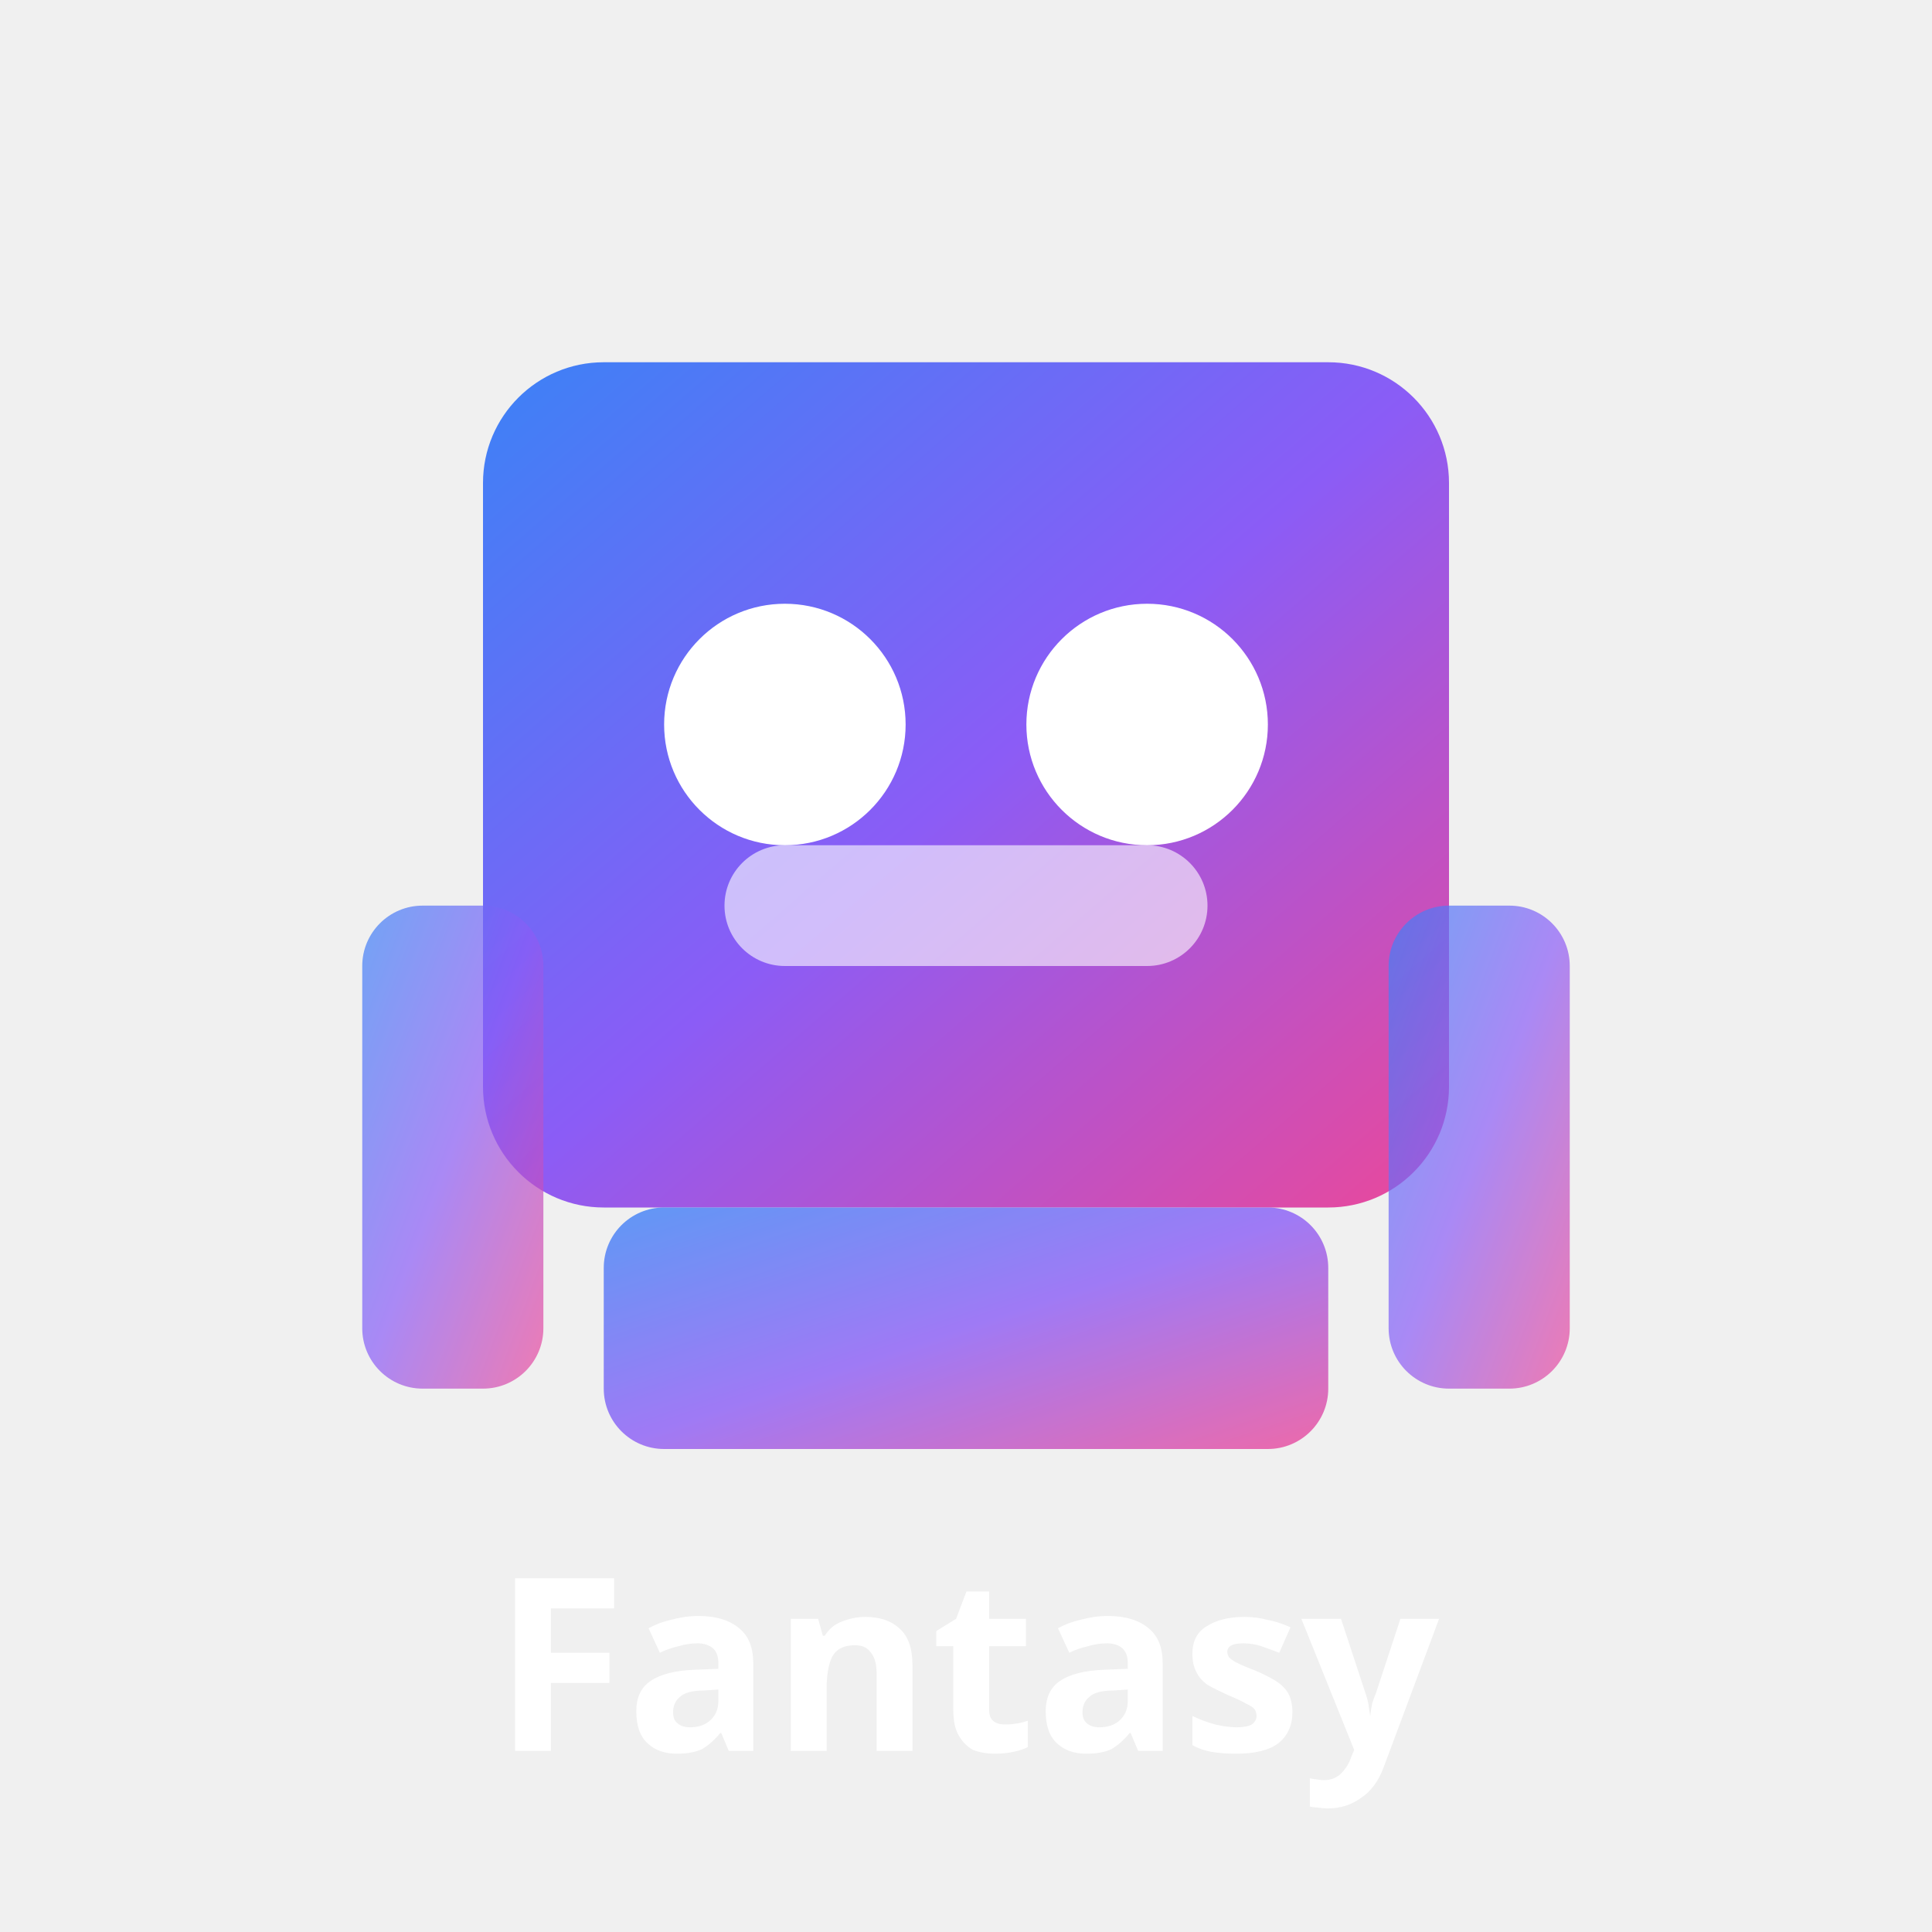
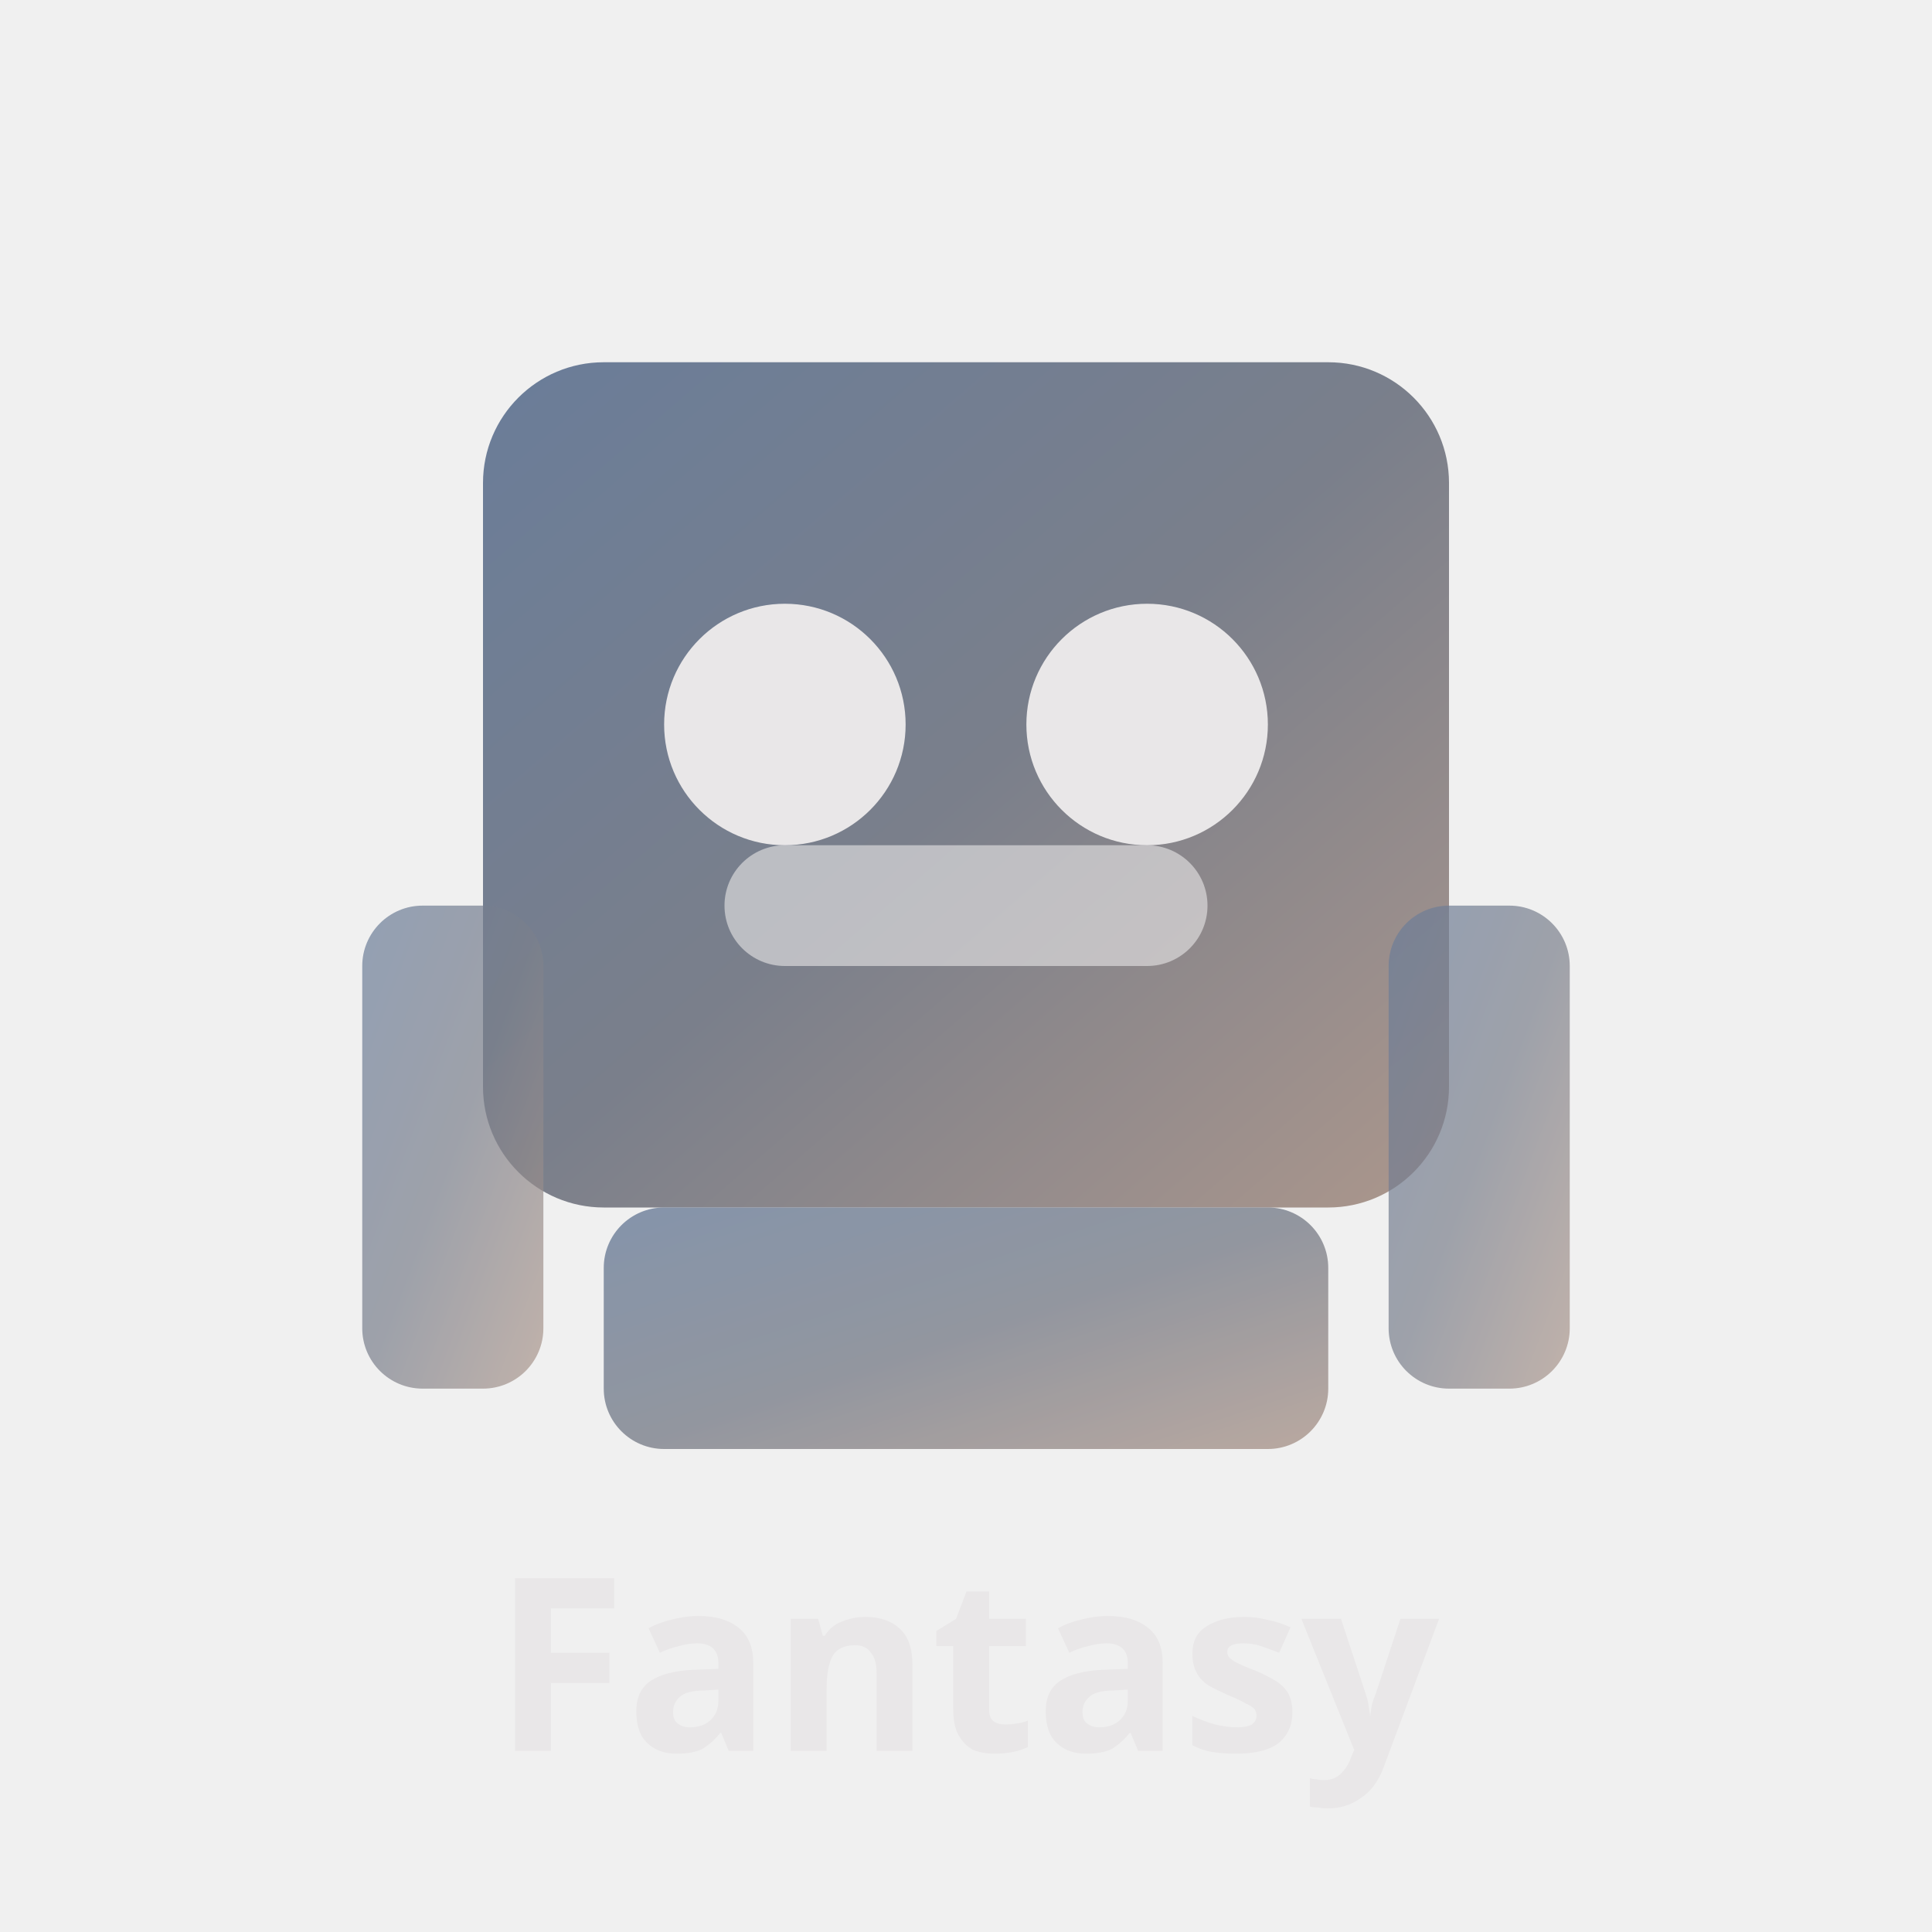
<svg xmlns="http://www.w3.org/2000/svg" viewBox="0 0 32 32">
  <defs>
    <linearGradient id="grad" x1="0%" y1="0%" x2="100%" y2="100%">
-       <stop offset="0%" style="stop-color:#3b82f6" />
-       <stop offset="50%" style="stop-color:#8b5cf6" />
-       <stop offset="100%" style="stop-color:#ec4899" />
+       <stop offset="0%" style="stop-color:#6a7d99" />
+       <stop offset="50%" style="stop-color:#7a7f8b" />
+       <stop offset="100%" style="stop-color:#ac978c" />
    </linearGradient>
  </defs>
  <rect x="8" y="6" width="16" height="14" rx="2" fill="url(#grad)" />
-   <circle cx="13" cy="12" r="2" fill="white" />
-   <circle cx="19" cy="12" r="2" fill="white" />
-   <rect x="12" y="14" width="8" height="2" rx="1" fill="white" opacity="0.6" />
+   <circle cx="13" cy="12" r="2" fill="#e9e7e8" />
+   <circle cx="19" cy="12" r="2" fill="#e9e7e8" />
+   <rect x="12" y="14" width="8" height="2" rx="1" fill="#e9e7e8" opacity="0.6" />
  <rect x="6" y="15" width="3" height="8" rx="1" fill="url(#grad)" opacity="0.7" />
  <rect x="23" y="15" width="3" height="8" rx="1" fill="url(#grad)" opacity="0.7" />
  <rect x="10" y="20" width="12" height="4" rx="1" fill="url(#grad)" opacity="0.8" />
-   <text x="16" y="29" text-anchor="middle" fill="white" font-size="4" font-weight="bold" font-family="sans-serif">Fantasy</text>
+   <text x="16" y="29" text-anchor="middle" fill="#e9e7e8" font-size="4" font-weight="bold" font-family="sans-serif">Fantasy</text>
</svg>
